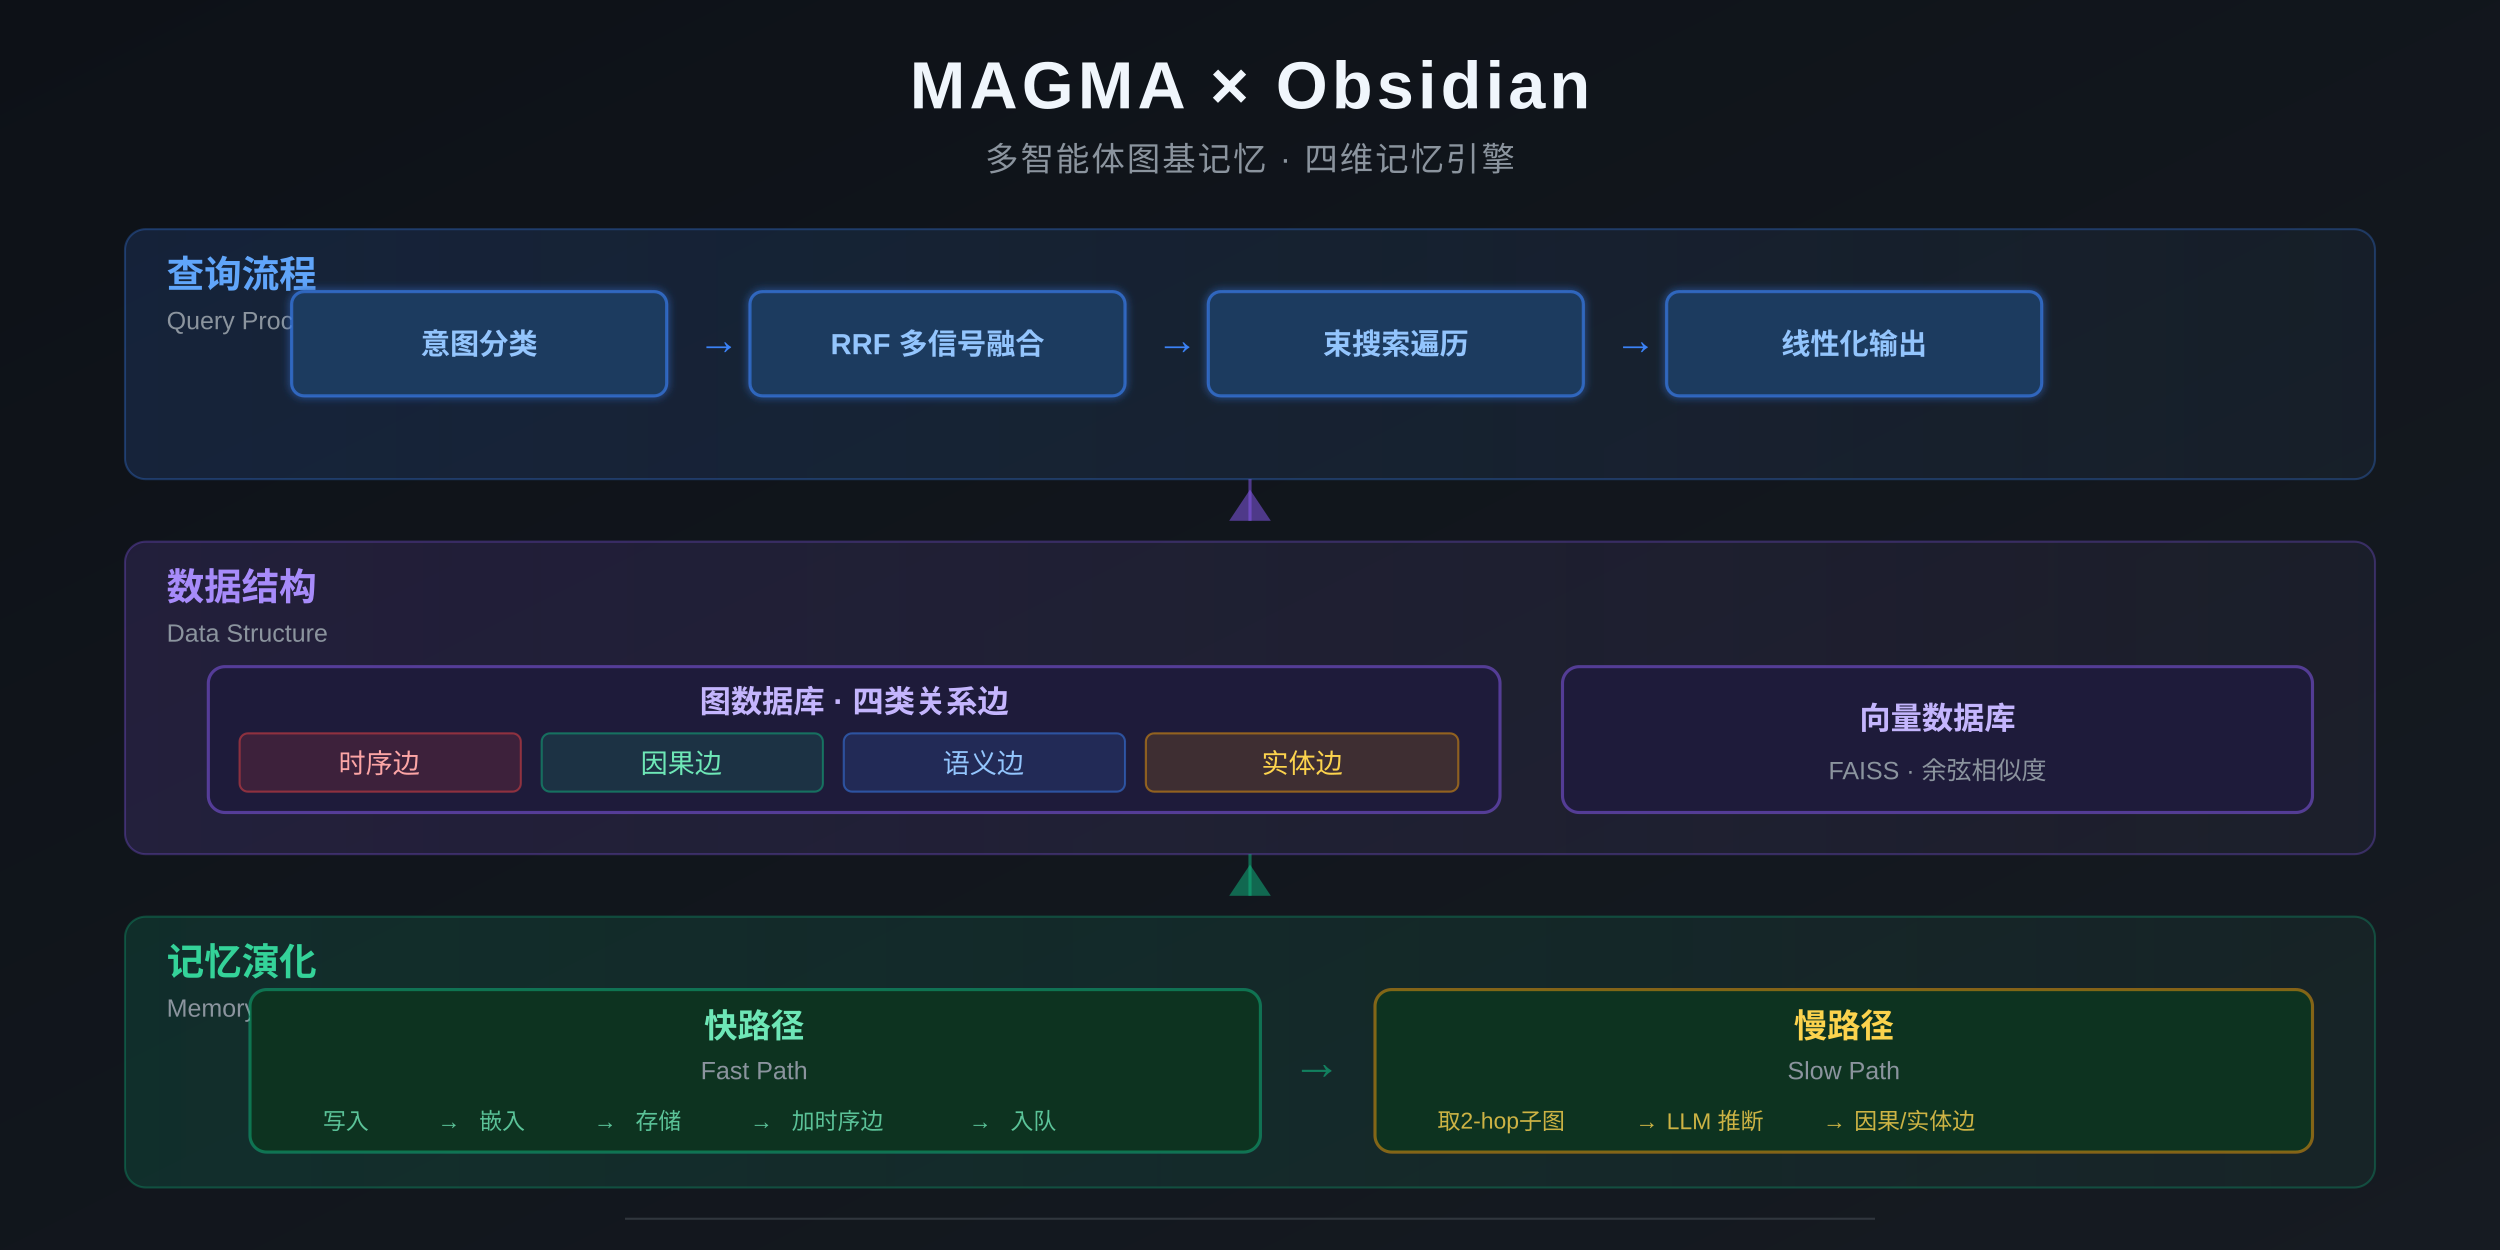
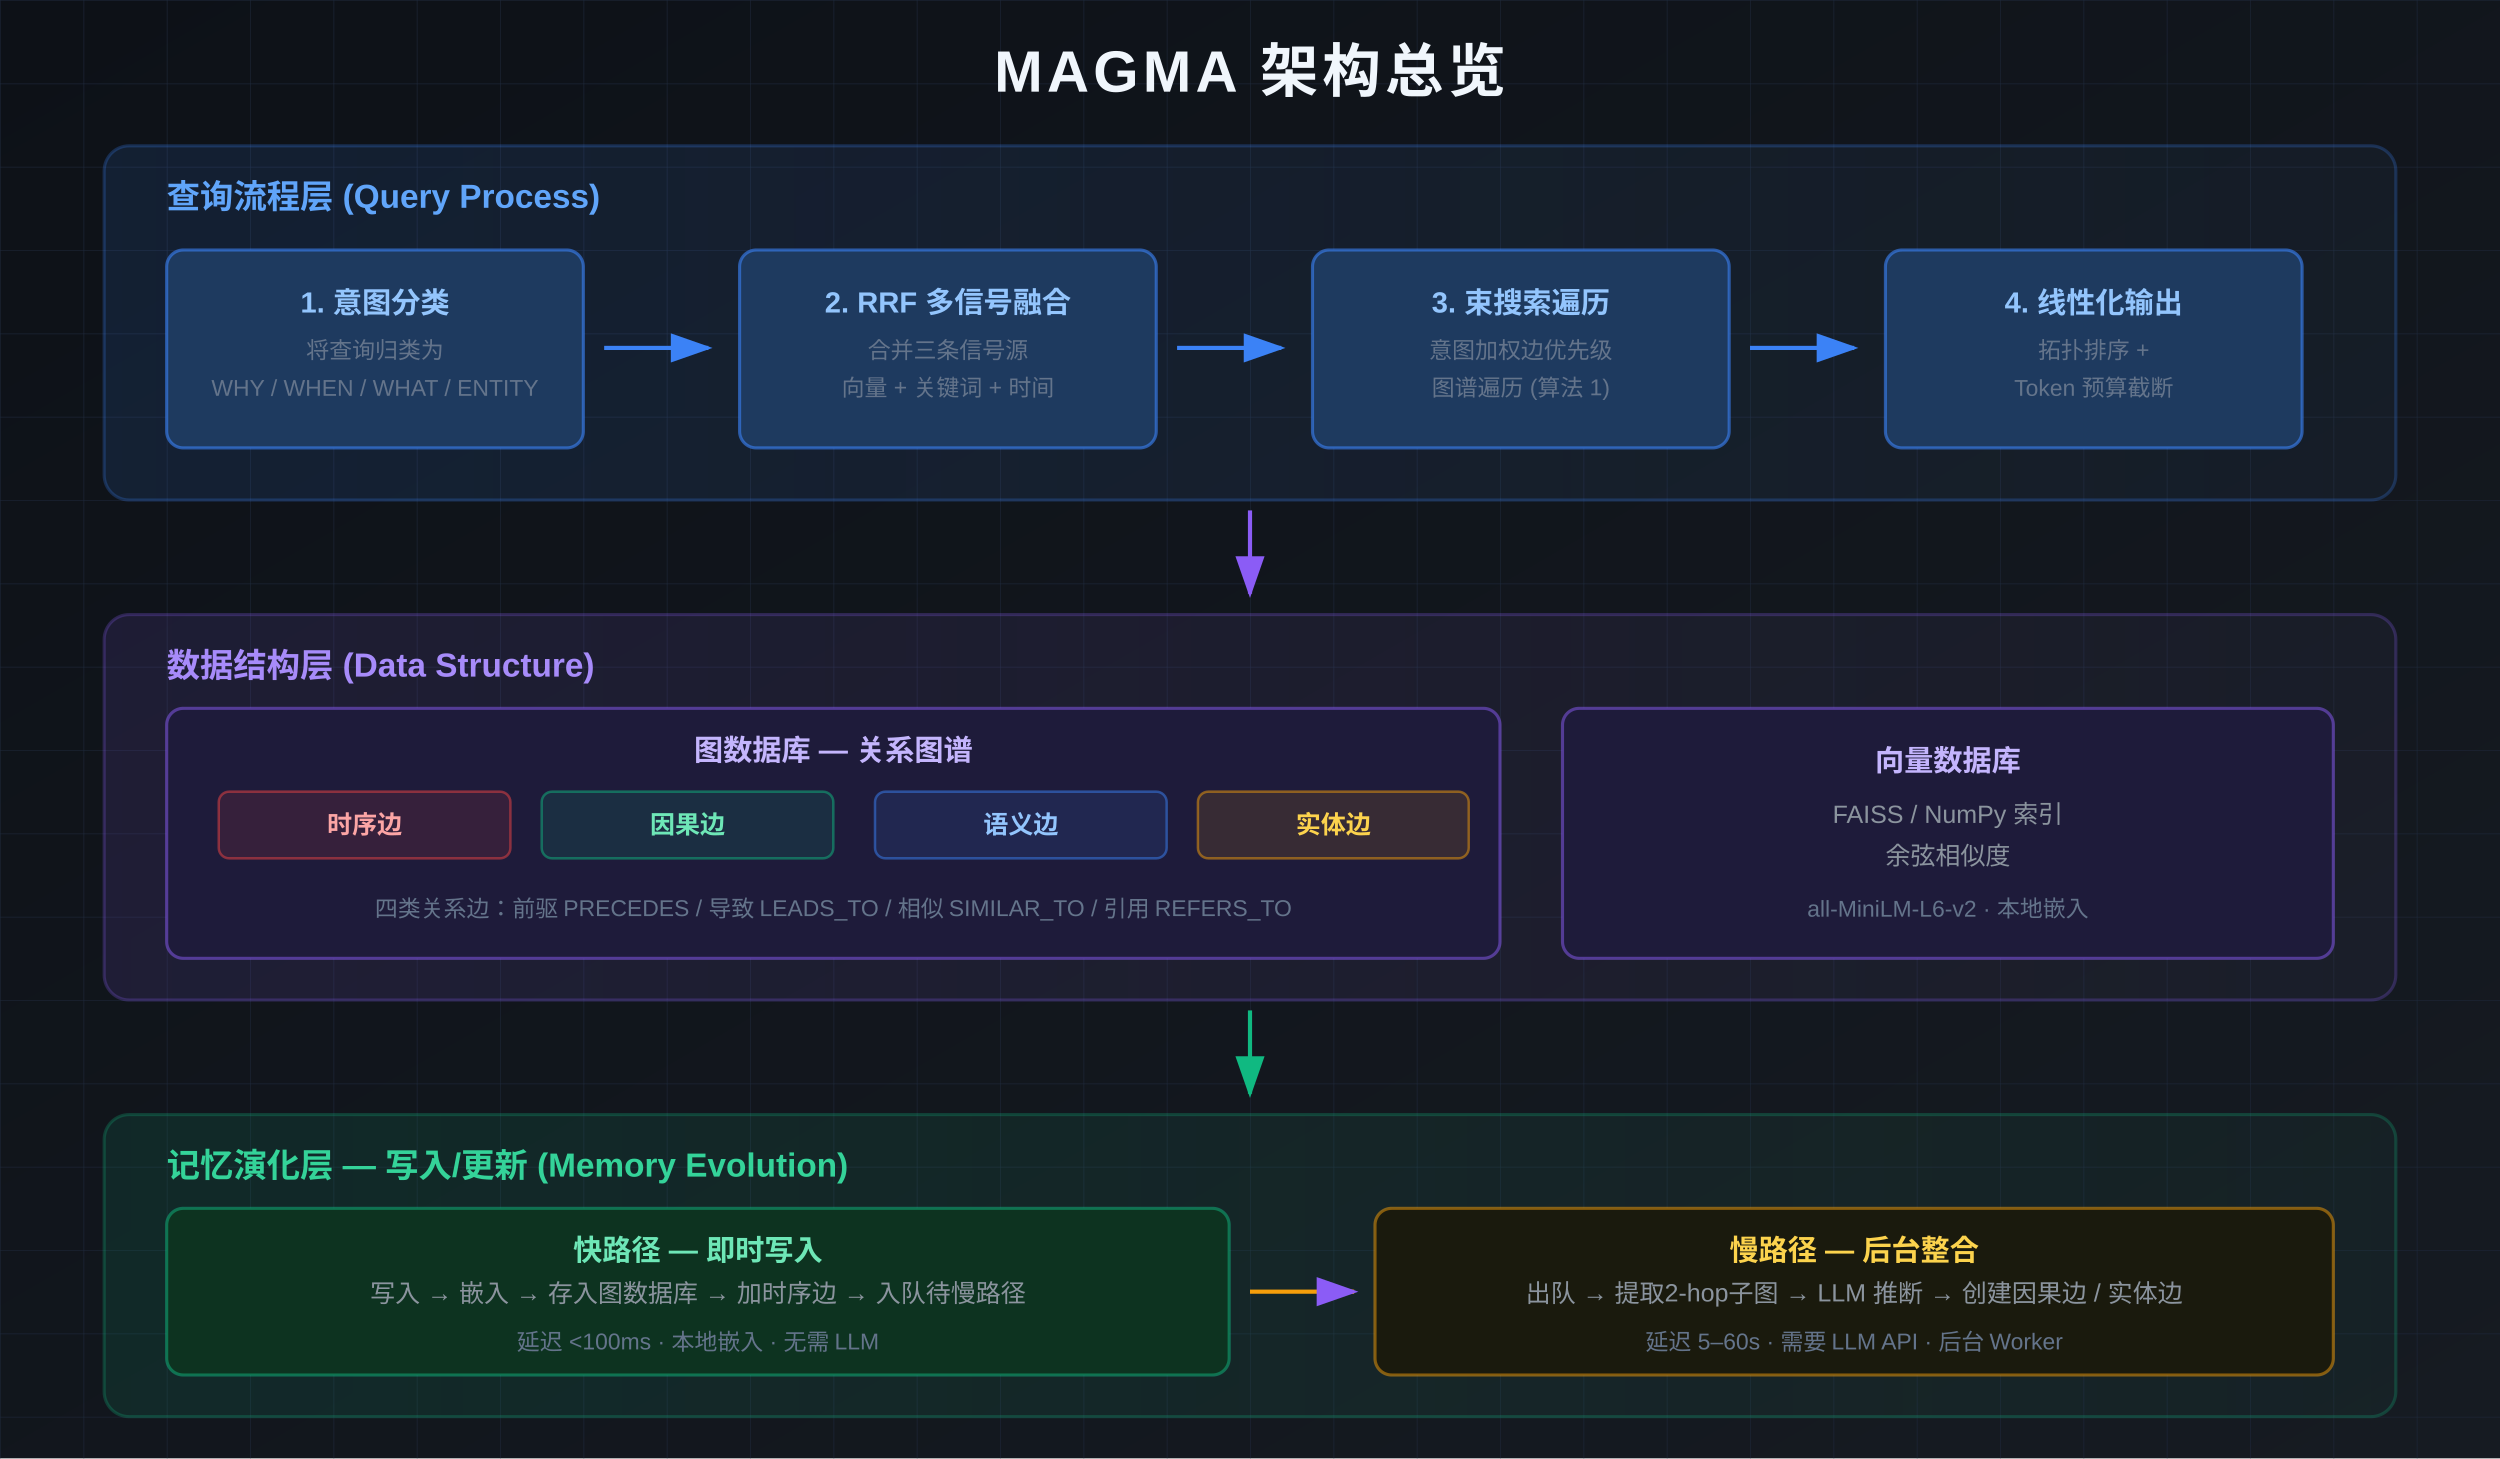
- <svg xmlns="http://www.w3.org/2000/svg" viewBox="0 0 1200 600" width="1200" height="600">
+ <svg xmlns="http://www.w3.org/2000/svg" viewBox="0 0 1200 700" width="1200" height="700">
  <defs>
    <linearGradient id="bg" x1="0%" y1="0%" x2="100%" y2="100%">
      <stop offset="0%" style="stop-color:#0d1117" />
      <stop offset="100%" style="stop-color:#161b22" />
    </linearGradient>
-     <linearGradient id="layer1" x1="0%" y1="0%" x2="100%" y2="0%">
-       <stop offset="0%" style="stop-color:#3b82f6;stop-opacity:0.15" />
-       <stop offset="100%" style="stop-color:#60a5fa;stop-opacity:0.05" />
+     <linearGradient id="g1" x1="0%" y1="0%" x2="100%" y2="0%">
+       <stop offset="0%" style="stop-color:#3b82f6;stop-opacity:0.12" />
+       <stop offset="100%" style="stop-color:#60a5fa;stop-opacity:0.04" />
    </linearGradient>
-     <linearGradient id="layer2" x1="0%" y1="0%" x2="100%" y2="0%">
-       <stop offset="0%" style="stop-color:#8b5cf6;stop-opacity:0.15" />
-       <stop offset="100%" style="stop-color:#a78bfa;stop-opacity:0.05" />
+     <linearGradient id="g2" x1="0%" y1="0%" x2="100%" y2="0%">
+       <stop offset="0%" style="stop-color:#8b5cf6;stop-opacity:0.12" />
+       <stop offset="100%" style="stop-color:#a78bfa;stop-opacity:0.04" />
    </linearGradient>
-     <linearGradient id="layer3" x1="0%" y1="0%" x2="100%" y2="0%">
-       <stop offset="0%" style="stop-color:#10b981;stop-opacity:0.15" />
-       <stop offset="100%" style="stop-color:#34d399;stop-opacity:0.05" />
+     <linearGradient id="g3" x1="0%" y1="0%" x2="100%" y2="0%">
+       <stop offset="0%" style="stop-color:#10b981;stop-opacity:0.12" />
+       <stop offset="100%" style="stop-color:#34d399;stop-opacity:0.04" />
    </linearGradient>
    <filter id="glow">
      <feGaussianBlur stdDeviation="2" result="blur" />
      <feMerge>
        <feMergeNode in="blur" />
        <feMergeNode in="SourceGraphic" />
      </feMerge>
    </filter>
+     <pattern id="grid" width="40" height="40" patternUnits="userSpaceOnUse">
+       <path d="M 40 0 L 0 0 0 40" fill="none" stroke="#1e293b" stroke-width="0.5" />
+     </pattern>
+     <marker id="arrowBlue" markerWidth="10" markerHeight="7" refX="9" refY="3.5" orient="auto">
+       <polygon points="0 0, 10 3.5, 0 7" fill="#3b82f6" />
+     </marker>
+     <marker id="arrowPurple" markerWidth="10" markerHeight="7" refX="9" refY="3.5" orient="auto">
+       <polygon points="0 0, 10 3.5, 0 7" fill="#8b5cf6" />
+     </marker>
+     <marker id="arrowGreen" markerWidth="10" markerHeight="7" refX="9" refY="3.5" orient="auto">
+       <polygon points="0 0, 10 3.5, 0 7" fill="#10b981" />
+     </marker>
  </defs>
-   <rect width="1200" height="600" fill="url(#bg)" />
-   <text x="600" y="52" fill="#f0f6fc" font-family="Arial, sans-serif" font-size="32" font-weight="bold" text-anchor="middle" letter-spacing="2">MAGMA × Obsidian</text>
-   <text x="600" y="82" fill="#8b949e" font-family="Arial, sans-serif" font-size="16" text-anchor="middle" letter-spacing="1">多智能体图基记忆 · 四维记忆引擎</text>
-   <rect x="60" y="110" width="1080" height="120" rx="10" fill="url(#layer1)" stroke="#3b82f6" stroke-opacity="0.3" stroke-width="1" />
-   <text x="80" y="138" fill="#60a5fa" font-family="Arial, sans-serif" font-size="18" font-weight="bold">查询流程</text>
-   <text x="80" y="158" fill="#8b949e" font-family="Arial, sans-serif" font-size="12">Query Process</text>
-   <g filter="url(#glow)">
-     <rect x="140" y="140" width="180" height="50" rx="6" fill="#1e3a5f" stroke="#3b82f6" stroke-width="1.5" stroke-opacity="0.6" />
-     <text x="230" y="170" fill="#93c5fd" font-family="Arial, sans-serif" font-size="14" text-anchor="middle" font-weight="bold">意图分类</text>
-   </g>
-   <text x="335" y="170" fill="#3b82f6" font-size="20">→</text>
-   <g filter="url(#glow)">
-     <rect x="360" y="140" width="180" height="50" rx="6" fill="#1e3a5f" stroke="#3b82f6" stroke-width="1.5" stroke-opacity="0.6" />
-     <text x="450" y="170" fill="#93c5fd" font-family="Arial, sans-serif" font-size="14" text-anchor="middle" font-weight="bold">RRF 多信号融合</text>
-   </g>
-   <text x="555" y="170" fill="#3b82f6" font-size="20">→</text>
-   <g filter="url(#glow)">
-     <rect x="580" y="140" width="180" height="50" rx="6" fill="#1e3a5f" stroke="#3b82f6" stroke-width="1.5" stroke-opacity="0.6" />
-     <text x="670" y="170" fill="#93c5fd" font-family="Arial, sans-serif" font-size="14" text-anchor="middle" font-weight="bold">束搜索遍历</text>
-   </g>
-   <text x="775" y="170" fill="#3b82f6" font-size="20">→</text>
-   <g filter="url(#glow)">
-     <rect x="800" y="140" width="180" height="50" rx="6" fill="#1e3a5f" stroke="#3b82f6" stroke-width="1.5" stroke-opacity="0.6" />
-     <text x="890" y="170" fill="#93c5fd" font-family="Arial, sans-serif" font-size="14" text-anchor="middle" font-weight="bold">线性化输出</text>
-   </g>
-   <polygon points="600,235 590,250 610,250" fill="#8b5cf6" opacity="0.5" />
-   <line x1="600" y1="230" x2="600" y2="250" stroke="#8b5cf6" stroke-width="1.5" opacity="0.5" />
-   <rect x="60" y="260" width="1080" height="150" rx="10" fill="url(#layer2)" stroke="#8b5cf6" stroke-opacity="0.3" stroke-width="1" />
-   <text x="80" y="288" fill="#a78bfa" font-family="Arial, sans-serif" font-size="18" font-weight="bold">数据结构</text>
-   <text x="80" y="308" fill="#8b949e" font-family="Arial, sans-serif" font-size="12">Data Structure</text>
-   <rect x="100" y="320" width="620" height="70" rx="8" fill="#1e1b3a" stroke="#8b5cf6" stroke-width="1.5" stroke-opacity="0.5" />
-   <text x="410" y="342" fill="#c4b5fd" font-family="Arial, sans-serif" font-size="15" text-anchor="middle" font-weight="bold">图数据库 · 四类关系边</text>
-   <rect x="115" y="352" width="135" height="28" rx="4" fill="#ef4444" fill-opacity="0.15" stroke="#ef4444" stroke-width="1" stroke-opacity="0.5" />
-   <text x="182" y="371" fill="#fca5a5" font-family="Arial, sans-serif" font-size="13" text-anchor="middle">时序边</text>
-   <rect x="260" y="352" width="135" height="28" rx="4" fill="#10b981" fill-opacity="0.15" stroke="#10b981" stroke-width="1" stroke-opacity="0.5" />
-   <text x="327" y="371" fill="#6ee7b7" font-family="Arial, sans-serif" font-size="13" text-anchor="middle">因果边</text>
-   <rect x="405" y="352" width="135" height="28" rx="4" fill="#3b82f6" fill-opacity="0.15" stroke="#3b82f6" stroke-width="1" stroke-opacity="0.5" />
-   <text x="472" y="371" fill="#93c5fd" font-family="Arial, sans-serif" font-size="13" text-anchor="middle">语义边</text>
-   <rect x="550" y="352" width="150" height="28" rx="4" fill="#f59e0b" fill-opacity="0.15" stroke="#f59e0b" stroke-width="1" stroke-opacity="0.5" />
-   <text x="625" y="371" fill="#fcd34d" font-family="Arial, sans-serif" font-size="13" text-anchor="middle">实体边</text>
-   <rect x="750" y="320" width="360" height="70" rx="8" fill="#1e1b3a" stroke="#8b5cf6" stroke-width="1.5" stroke-opacity="0.5" />
-   <text x="930" y="350" fill="#c4b5fd" font-family="Arial, sans-serif" font-size="15" text-anchor="middle" font-weight="bold">向量数据库</text>
-   <text x="930" y="374" fill="#8b949e" font-family="Arial, sans-serif" font-size="12" text-anchor="middle">FAISS · 余弦相似度</text>
-   <polygon points="600,415 590,430 610,430" fill="#10b981" opacity="0.5" />
-   <line x1="600" y1="410" x2="600" y2="430" stroke="#10b981" stroke-width="1.5" opacity="0.5" />
-   <rect x="60" y="440" width="1080" height="130" rx="10" fill="url(#layer3)" stroke="#10b981" stroke-opacity="0.3" stroke-width="1" />
-   <text x="80" y="468" fill="#34d399" font-family="Arial, sans-serif" font-size="18" font-weight="bold">记忆演化</text>
-   <text x="80" y="488" fill="#8b949e" font-family="Arial, sans-serif" font-size="12">Memory Evolution</text>
-   <rect x="120" y="475" width="485" height="78" rx="8" fill="#0d3320" stroke="#10b981" stroke-width="1.5" stroke-opacity="0.5" />
-   <text x="362" y="498" fill="#6ee7b7" font-family="Arial, sans-serif" font-size="16" text-anchor="middle" font-weight="bold">快路径</text>
-   <text x="362" y="518" fill="#8b949e" font-family="Arial, sans-serif" font-size="12" text-anchor="middle">Fast Path</text>
-   <g font-family="Arial, sans-serif" font-size="11" fill="#6ee7b7" opacity="0.8">
-     <text x="155" y="542">写入</text>
-     <text x="210" y="542">→</text>
-     <text x="230" y="542">嵌入</text>
-     <text x="285" y="542">→</text>
-     <text x="305" y="542">存储</text>
-     <text x="360" y="542">→</text>
-     <text x="380" y="542">加时序边</text>
-     <text x="465" y="542">→</text>
-     <text x="485" y="542">入队</text>
-   </g>
-   <text x="620" y="518" fill="#10b981" font-size="24" opacity="0.6">→</text>
-   <rect x="660" y="475" width="450" height="78" rx="8" fill="#0d3320" stroke="#f59e0b" stroke-width="1.5" stroke-opacity="0.5" />
-   <text x="885" y="498" fill="#fcd34d" font-family="Arial, sans-serif" font-size="16" text-anchor="middle" font-weight="bold">慢路径</text>
-   <text x="885" y="518" fill="#8b949e" font-family="Arial, sans-serif" font-size="12" text-anchor="middle">Slow Path</text>
-   <g font-family="Arial, sans-serif" font-size="11" fill="#fcd34d" opacity="0.8">
-     <text x="690" y="542">取2-hop子图</text>
-     <text x="785" y="542">→</text>
-     <text x="800" y="542">LLM 推断</text>
-     <text x="875" y="542">→</text>
-     <text x="890" y="542">因果/实体边</text>
-   </g>
-   <line x1="300" y1="585" x2="900" y2="585" stroke="#30363d" stroke-width="1" />
+   <rect width="1200" height="700" fill="url(#bg)" />
+   <rect width="1200" height="700" fill="url(#grid)" />
+   <text x="600" y="44" fill="#f0f6fc" font-family="Arial, sans-serif" font-size="28" font-weight="bold" text-anchor="middle" letter-spacing="2">MAGMA 架构总览</text>
+   <rect x="50" y="70" width="1100" height="170" rx="12" fill="url(#g1)" stroke="#3b82f6" stroke-opacity="0.25" stroke-width="1.5" />
+   <text x="80" y="100" fill="#60a5fa" font-family="Arial, sans-serif" font-size="16" font-weight="bold">查询流程层 (Query Process)</text>
+   <rect x="80" y="120" width="200" height="95" rx="8" fill="#1e3a5f" stroke="#3b82f6" stroke-width="1.5" stroke-opacity="0.6" />
+   <text x="180" y="150" fill="#93c5fd" font-family="Arial, sans-serif" font-size="14" font-weight="bold" text-anchor="middle">1. 意图分类</text>
+   <text x="180" y="172" fill="#64748b" font-family="Arial, sans-serif" font-size="11" text-anchor="middle">将查询归类为</text>
+   <text x="180" y="190" fill="#64748b" font-family="Arial, sans-serif" font-size="11" text-anchor="middle">WHY / WHEN / WHAT / ENTITY</text>
+   <line x1="290" y1="167" x2="340" y2="167" stroke="#3b82f6" stroke-width="2" marker-end="url(#arrowBlue)" />
+   <rect x="355" y="120" width="200" height="95" rx="8" fill="#1e3a5f" stroke="#3b82f6" stroke-width="1.5" stroke-opacity="0.6" />
+   <text x="455" y="150" fill="#93c5fd" font-family="Arial, sans-serif" font-size="14" font-weight="bold" text-anchor="middle">2. RRF 多信号融合</text>
+   <text x="455" y="172" fill="#64748b" font-family="Arial, sans-serif" font-size="11" text-anchor="middle">合并三条信号源</text>
+   <text x="455" y="190" fill="#64748b" font-family="Arial, sans-serif" font-size="11" text-anchor="middle">向量 + 关键词 + 时间</text>
+   <line x1="565" y1="167" x2="615" y2="167" stroke="#3b82f6" stroke-width="2" marker-end="url(#arrowBlue)" />
+   <rect x="630" y="120" width="200" height="95" rx="8" fill="#1e3a5f" stroke="#3b82f6" stroke-width="1.5" stroke-opacity="0.6" />
+   <text x="730" y="150" fill="#93c5fd" font-family="Arial, sans-serif" font-size="14" font-weight="bold" text-anchor="middle">3. 束搜索遍历</text>
+   <text x="730" y="172" fill="#64748b" font-family="Arial, sans-serif" font-size="11" text-anchor="middle">意图加权边优先级</text>
+   <text x="730" y="190" fill="#64748b" font-family="Arial, sans-serif" font-size="11" text-anchor="middle">图谱遍历 (算法 1)</text>
+   <line x1="840" y1="167" x2="890" y2="167" stroke="#3b82f6" stroke-width="2" marker-end="url(#arrowBlue)" />
+   <rect x="905" y="120" width="200" height="95" rx="8" fill="#1e3a5f" stroke="#3b82f6" stroke-width="1.5" stroke-opacity="0.6" />
+   <text x="1005" y="150" fill="#93c5fd" font-family="Arial, sans-serif" font-size="14" font-weight="bold" text-anchor="middle">4. 线性化输出</text>
+   <text x="1005" y="172" fill="#64748b" font-family="Arial, sans-serif" font-size="11" text-anchor="middle">拓扑排序 +</text>
+   <text x="1005" y="190" fill="#64748b" font-family="Arial, sans-serif" font-size="11" text-anchor="middle">Token 预算截断</text>
+   <line x1="600" y1="245" x2="600" y2="285" stroke="#8b5cf6" stroke-width="2" marker-end="url(#arrowPurple)" />
+   <rect x="50" y="295" width="1100" height="185" rx="12" fill="url(#g2)" stroke="#8b5cf6" stroke-opacity="0.25" stroke-width="1.5" />
+   <text x="80" y="325" fill="#a78bfa" font-family="Arial, sans-serif" font-size="16" font-weight="bold">数据结构层 (Data Structure)</text>
+   <rect x="80" y="340" width="640" height="120" rx="8" fill="#1e1b3a" stroke="#8b5cf6" stroke-width="1.5" stroke-opacity="0.5" />
+   <text x="400" y="365" fill="#c4b5fd" font-family="Arial, sans-serif" font-size="14" font-weight="bold" text-anchor="middle">图数据库 — 关系图谱</text>
+   <rect x="105" y="380" width="140" height="32" rx="5" fill="#ef4444" fill-opacity="0.12" stroke="#ef4444" stroke-width="1.2" stroke-opacity="0.5" />
+   <text x="175" y="400" fill="#fca5a5" font-family="Arial, sans-serif" font-size="12" font-weight="bold" text-anchor="middle">时序边</text>
+   <rect x="260" y="380" width="140" height="32" rx="5" fill="#10b981" fill-opacity="0.12" stroke="#10b981" stroke-width="1.2" stroke-opacity="0.5" />
+   <text x="330" y="400" fill="#6ee7b7" font-family="Arial, sans-serif" font-size="12" font-weight="bold" text-anchor="middle">因果边</text>
+   <rect x="420" y="380" width="140" height="32" rx="5" fill="#3b82f6" fill-opacity="0.12" stroke="#3b82f6" stroke-width="1.2" stroke-opacity="0.5" />
+   <text x="490" y="400" fill="#93c5fd" font-family="Arial, sans-serif" font-size="12" font-weight="bold" text-anchor="middle">语义边</text>
+   <rect x="575" y="380" width="130" height="32" rx="5" fill="#f59e0b" fill-opacity="0.12" stroke="#f59e0b" stroke-width="1.2" stroke-opacity="0.5" />
+   <text x="640" y="400" fill="#fcd34d" font-family="Arial, sans-serif" font-size="12" font-weight="bold" text-anchor="middle">实体边</text>
+   <text x="400" y="440" fill="#64748b" font-family="Arial, sans-serif" font-size="11" text-anchor="middle">四类关系边：前驱 PRECEDES / 导致 LEADS_TO / 相似 SIMILAR_TO / 引用 REFERS_TO</text>
+   <rect x="750" y="340" width="370" height="120" rx="8" fill="#1e1b3a" stroke="#8b5cf6" stroke-width="1.5" stroke-opacity="0.5" />
+   <text x="935" y="370" fill="#c4b5fd" font-family="Arial, sans-serif" font-size="14" font-weight="bold" text-anchor="middle">向量数据库</text>
+   <text x="935" y="395" fill="#8b949e" font-family="Arial, sans-serif" font-size="12" text-anchor="middle">FAISS / NumPy 索引</text>
+   <text x="935" y="415" fill="#8b949e" font-family="Arial, sans-serif" font-size="12" text-anchor="middle">余弦相似度</text>
+   <text x="935" y="440" fill="#64748b" font-family="Arial, sans-serif" font-size="11" text-anchor="middle">all-MiniLM-L6-v2 · 本地嵌入</text>
+   <line x1="600" y1="485" x2="600" y2="525" stroke="#10b981" stroke-width="2" marker-end="url(#arrowGreen)" />
+   <rect x="50" y="535" width="1100" height="145" rx="12" fill="url(#g3)" stroke="#10b981" stroke-opacity="0.25" stroke-width="1.5" />
+   <text x="80" y="565" fill="#34d399" font-family="Arial, sans-serif" font-size="16" font-weight="bold">记忆演化层 — 写入/更新 (Memory Evolution)</text>
+   <rect x="80" y="580" width="510" height="80" rx="8" fill="#0d3320" stroke="#10b981" stroke-width="1.5" stroke-opacity="0.5" />
+   <text x="335" y="605" fill="#6ee7b7" font-family="Arial, sans-serif" font-size="14" font-weight="bold" text-anchor="middle">快路径 — 即时写入</text>
+   <text x="335" y="625" fill="#8b949e" font-family="Arial, sans-serif" font-size="12" text-anchor="middle">写入 → 嵌入 → 存入图数据库 → 加时序边 → 入队待慢路径</text>
+   <text x="335" y="648" fill="#64748b" font-family="Arial, sans-serif" font-size="11" text-anchor="middle">延迟 &lt;100ms · 本地嵌入 · 无需 LLM</text>
+   <line x1="600" y1="620" x2="650" y2="620" stroke="#f59e0b" stroke-width="2" marker-end="url(#arrowPurple)" />
+   <rect x="660" y="580" width="460" height="80" rx="8" fill="#1a1a0d" stroke="#f59e0b" stroke-width="1.5" stroke-opacity="0.5" />
+   <text x="890" y="605" fill="#fcd34d" font-family="Arial, sans-serif" font-size="14" font-weight="bold" text-anchor="middle">慢路径 — 后台整合</text>
+   <text x="890" y="625" fill="#8b949e" font-family="Arial, sans-serif" font-size="12" text-anchor="middle">出队 → 提取2-hop子图 → LLM 推断 → 创建因果边 / 实体边</text>
+   <text x="890" y="648" fill="#64748b" font-family="Arial, sans-serif" font-size="11" text-anchor="middle">延迟 5–60s · 需要 LLM API · 后台 Worker</text>
</svg>
